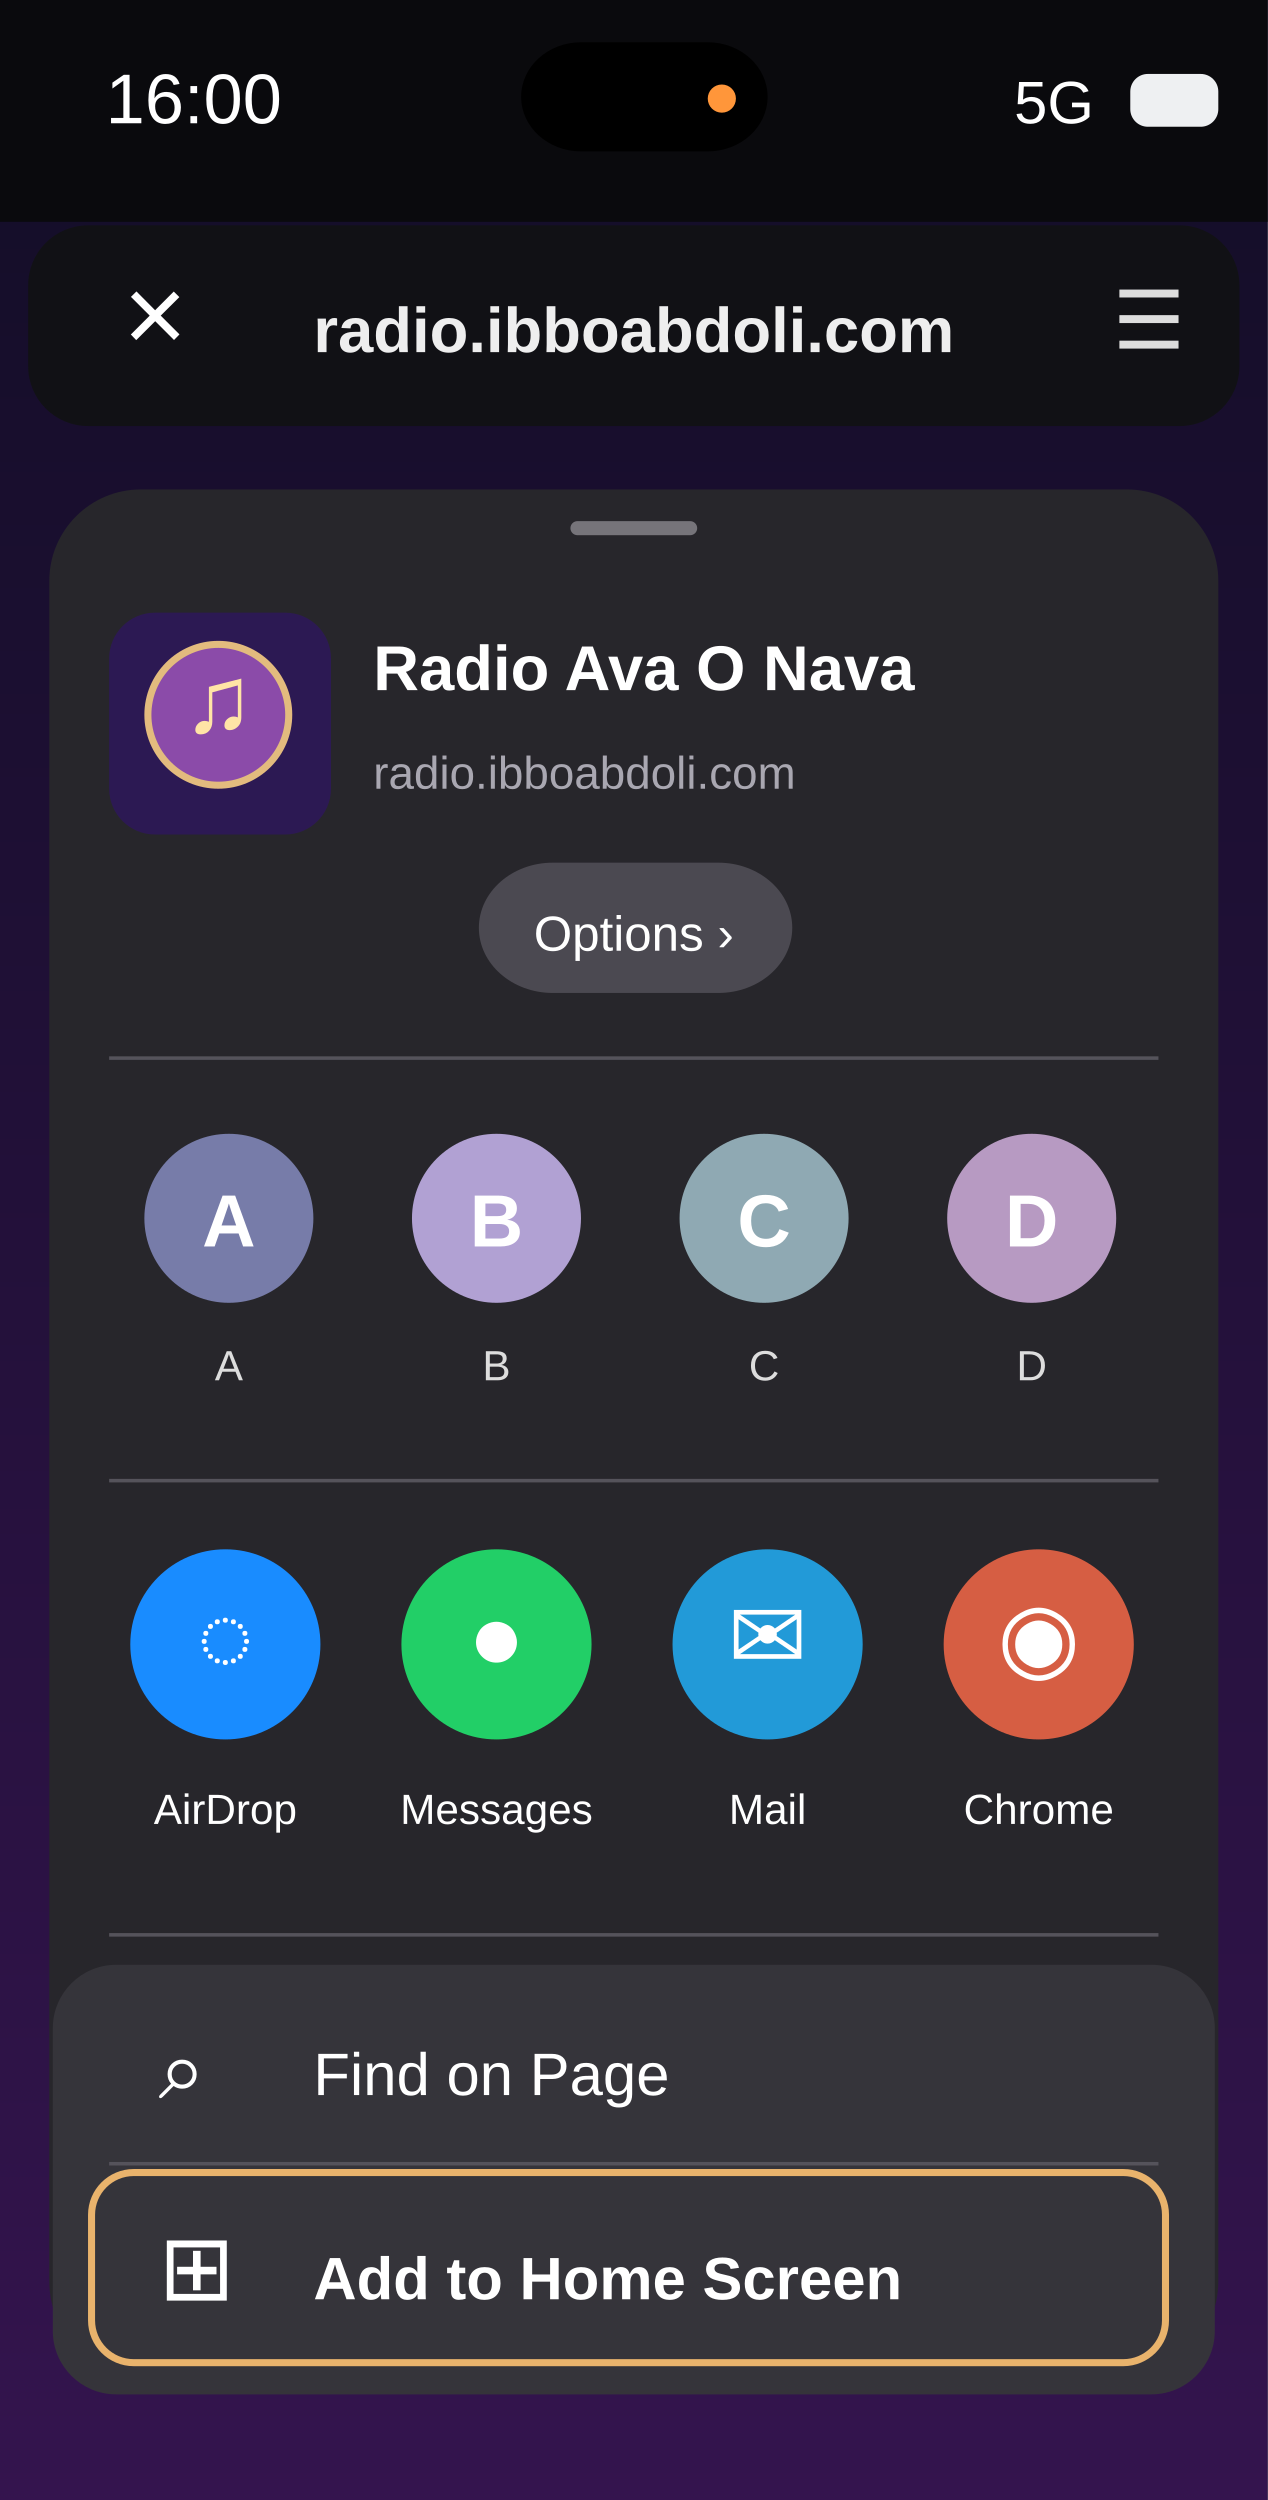
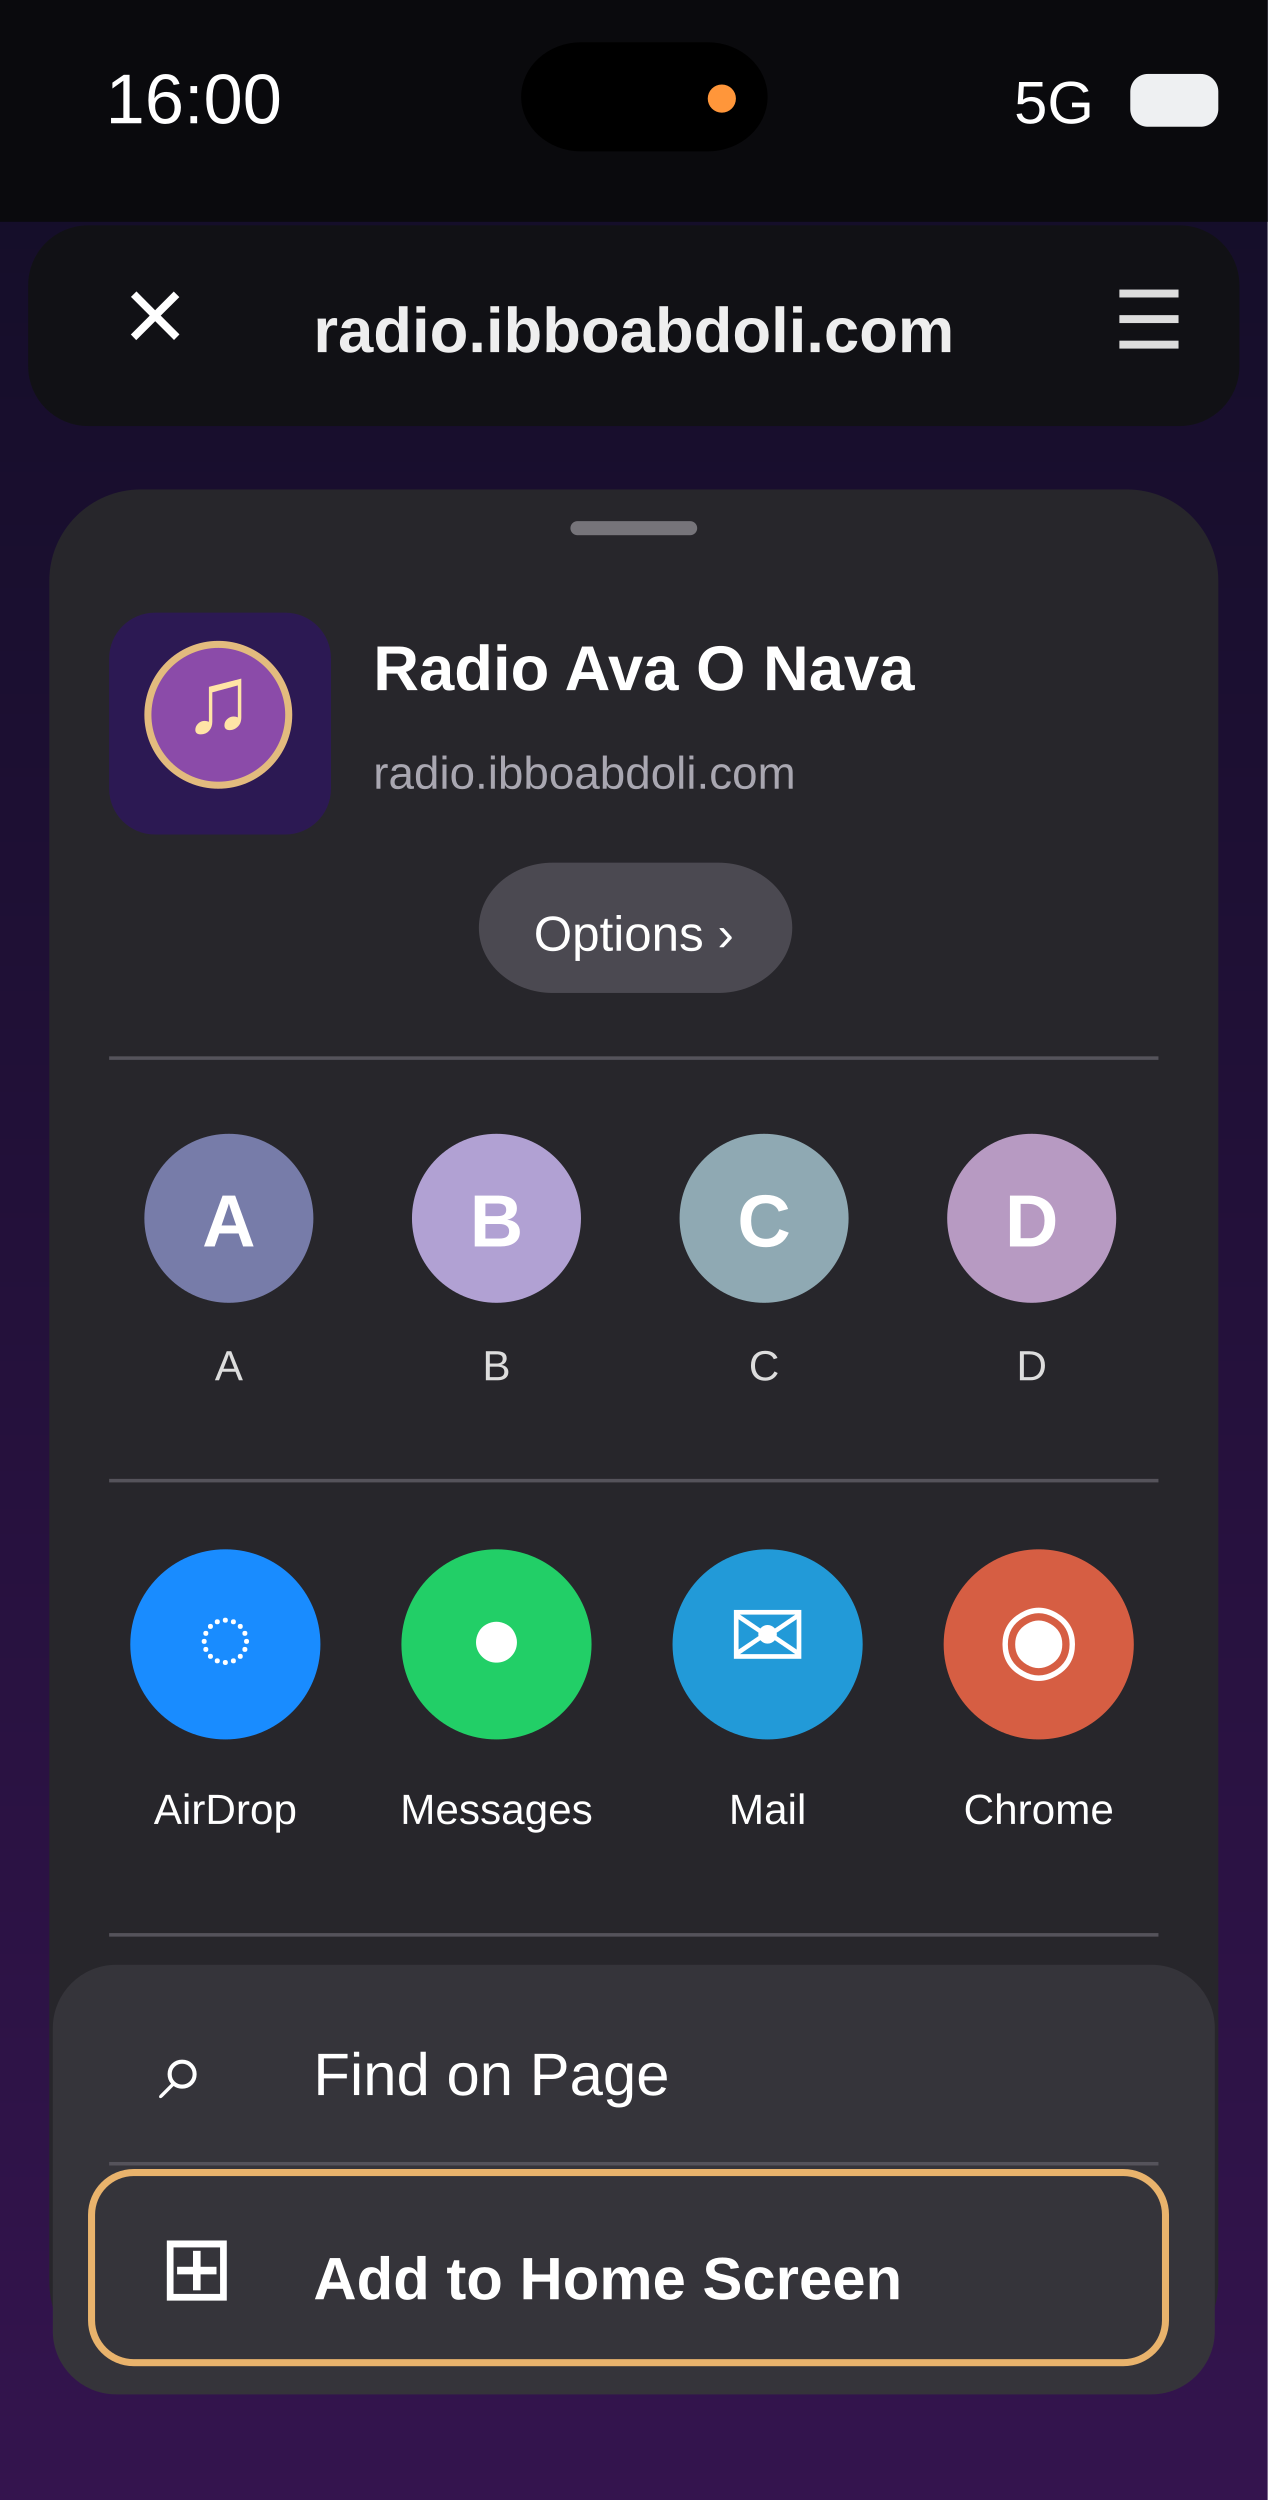
<svg xmlns="http://www.w3.org/2000/svg" width="360" height="710" viewBox="0 0 360 710" role="img" aria-label="آموزش افزودن رادیو به آیفون">
  <defs>
    <linearGradient id="bg" x2="0" y2="1">
      <stop stop-color="#120d26" />
      <stop offset="1" stop-color="#34144e" />
    </linearGradient>
    <linearGradient id="gold">
      <stop stop-color="#ffe2a8" />
      <stop offset="1" stop-color="#d58b4d" />
    </linearGradient>
    <radialGradient id="glow">
      <stop stop-color="#7937a9" />
      <stop offset="1" stop-color="#160e2a" />
    </radialGradient>
  </defs>
-   <rect x="0" y="0" width="360" height="710" fill="#171425" aria-hidden="true" />
  <rect x="0" y="0" width="360" height="710" rx="0" fill="url(#bg)" />
  <rect x="0" y="0" width="360" height="63" rx="0" fill="#0a0a0d" />
  <text x="30" y="35" fill="#fff" font-size="20" font-family="Arial,Tahoma,sans-serif">16:00</text>
  <rect x="148" y="12" width="70" height="31" rx="17" fill="#000" />
  <circle cx="205" cy="28" r="4" fill="#ff963a" />
  <text x="288" y="35" fill="#fff" font-size="17" font-family="Arial,Tahoma,sans-serif">5G</text>
  <rect x="321" y="21" width="25" height="15" rx="5" fill="#eef0f2" />
  <rect x="8" y="64" width="344" height="57" rx="17" fill="#111115" />
  <text x="180" y="100" fill="#eee" font-size="18" font-family="Arial,Tahoma,sans-serif" text-anchor="middle" font-weight="bold">radio.ibboabdoli.com</text>
  <text x="35" y="100" fill="#fff" font-size="31" font-family="Arial,Tahoma,sans-serif">×</text>
  <text x="316" y="99" fill="#ddd" font-size="23" font-family="Arial,Tahoma,sans-serif">☰</text>
  <rect x="14" y="139" width="332" height="535" rx="26" fill="#27262b" />
  <rect x="162" y="148" width="36" height="4" rx="2" fill="#76747a" />
  <rect x="31" y="174" width="63" height="63" rx="13" fill="#2c1953" />
  <circle cx="62" cy="203" r="20" fill="#8b4ba9" stroke="#e3bb7e" stroke-width="2" />
  <text x="62" y="208" fill="#ffe4a6" font-size="27" font-family="Arial,Tahoma,sans-serif" text-anchor="middle">♫</text>
  <text x="106" y="196" fill="#fff" font-size="18" font-family="Arial,Tahoma,sans-serif" font-weight="bold">Radio Ava O Nava</text>
  <text x="106" y="224" fill="#a9a7b1" font-size="13" font-family="Arial,Tahoma,sans-serif">radio.ibboabdoli.com</text>
  <rect x="136" y="245" width="89" height="37" rx="21" fill="#4b4951" />
  <text x="180" y="270" fill="#fff" font-size="14" font-family="Arial,Tahoma,sans-serif" text-anchor="middle">Options  ›</text>
  <rect x="31" y="300" width="298" height="1" rx="0" fill="#55535b" />
  <circle cx="65" cy="346" r="24" fill="#777ca9" />
  <text x="65" y="354" fill="#fff" font-size="21" font-family="Arial,Tahoma,sans-serif" text-anchor="middle" font-weight="bold">A</text>
  <text x="65" y="392" fill="#ddd" font-size="12" font-family="Arial,Tahoma,sans-serif" text-anchor="middle">A</text>
  <circle cx="141" cy="346" r="24" fill="#b1a1d3" />
  <text x="141" y="354" fill="#fff" font-size="21" font-family="Arial,Tahoma,sans-serif" text-anchor="middle" font-weight="bold">B</text>
  <text x="141" y="392" fill="#ddd" font-size="12" font-family="Arial,Tahoma,sans-serif" text-anchor="middle">B</text>
  <circle cx="217" cy="346" r="24" fill="#8fa9b3" />
  <text x="217" y="354" fill="#fff" font-size="21" font-family="Arial,Tahoma,sans-serif" text-anchor="middle" font-weight="bold">C</text>
  <text x="217" y="392" fill="#ddd" font-size="12" font-family="Arial,Tahoma,sans-serif" text-anchor="middle">C</text>
  <circle cx="293" cy="346" r="24" fill="#b79ac2" />
  <text x="293" y="354" fill="#fff" font-size="21" font-family="Arial,Tahoma,sans-serif" text-anchor="middle" font-weight="bold">D</text>
  <text x="293" y="392" fill="#ddd" font-size="12" font-family="Arial,Tahoma,sans-serif" text-anchor="middle">D</text>
  <rect x="31" y="420" width="298" height="1" rx="0" fill="#55535b" />
  <circle cx="64" cy="467" r="27" fill="#198cff" />
  <text x="64" y="474" fill="#fff" font-size="27" font-family="Arial,Tahoma,sans-serif" text-anchor="middle">◌</text>
  <text x="64" y="518" fill="#fff" font-size="12" font-family="Arial,Tahoma,sans-serif" text-anchor="middle">AirDrop</text>
  <circle cx="141" cy="467" r="27" fill="#22cf67" />
  <text x="141" y="474" fill="#fff" font-size="27" font-family="Arial,Tahoma,sans-serif" text-anchor="middle">●</text>
  <text x="141" y="518" fill="#fff" font-size="12" font-family="Arial,Tahoma,sans-serif" text-anchor="middle">Messages</text>
  <circle cx="218" cy="467" r="27" fill="#229ad8" />
  <text x="218" y="474" fill="#fff" font-size="27" font-family="Arial,Tahoma,sans-serif" text-anchor="middle">✉</text>
  <text x="218" y="518" fill="#fff" font-size="12" font-family="Arial,Tahoma,sans-serif" text-anchor="middle">Mail</text>
  <circle cx="295" cy="467" r="27" fill="#d65e43" />
  <text x="295" y="474" fill="#fff" font-size="27" font-family="Arial,Tahoma,sans-serif" text-anchor="middle">◉</text>
  <text x="295" y="518" fill="#fff" font-size="12" font-family="Arial,Tahoma,sans-serif" text-anchor="middle">Chrome</text>
  <rect x="31" y="549" width="298" height="1" rx="0" fill="#55535b" />
  <circle cx="64" cy="588" r="22" fill="#4b4a50" />
  <text x="64" y="596" fill="#fff" font-size="25" font-family="Arial,Tahoma,sans-serif" text-anchor="middle">▢</text>
  <text x="64" y="631" fill="#fff" font-size="11" font-family="Arial,Tahoma,sans-serif" text-anchor="middle">Copy</text>
  <circle cx="141" cy="588" r="22" fill="#4b4a50" />
  <text x="141" y="596" fill="#fff" font-size="25" font-family="Arial,Tahoma,sans-serif" text-anchor="middle">◎</text>
  <text x="141" y="631" fill="#fff" font-size="11" font-family="Arial,Tahoma,sans-serif" text-anchor="middle">Reading List</text>
  <circle cx="218" cy="588" r="22" fill="#4b4a50" />
  <text x="218" y="596" fill="#fff" font-size="25" font-family="Arial,Tahoma,sans-serif" text-anchor="middle">☆</text>
  <text x="218" y="631" fill="#fff" font-size="11" font-family="Arial,Tahoma,sans-serif" text-anchor="middle">Bookmark</text>
  <circle cx="295" cy="588" r="22" fill="#4b4a50" />
  <text x="295" y="596" fill="#fff" font-size="25" font-family="Arial,Tahoma,sans-serif" text-anchor="middle">⌄</text>
  <text x="295" y="631" fill="#fff" font-size="11" font-family="Arial,Tahoma,sans-serif" text-anchor="middle">More</text>
  <rect x="15" y="558" width="330" height="122" rx="18" fill="#35343a" />
  <text x="45" y="596" fill="#fff" font-size="24" font-family="Arial,Tahoma,sans-serif">⌕</text>
  <text x="89" y="595" fill="#fff" font-size="17" font-family="Arial,Tahoma,sans-serif">Find on Page</text>
  <rect x="31" y="614" width="298" height="1" rx="0" fill="#55535b" />
  <text x="45" y="653" fill="#fff" font-size="26" font-family="Arial,Tahoma,sans-serif">⊞</text>
  <text x="89" y="653" fill="#fff" font-size="17" font-family="Arial,Tahoma,sans-serif" font-weight="bold">Add to Home Screen</text>
  <rect x="26" y="617" width="305" height="54" rx="12" fill="none" stroke="#e9b36c" stroke-width="2" />
</svg>
